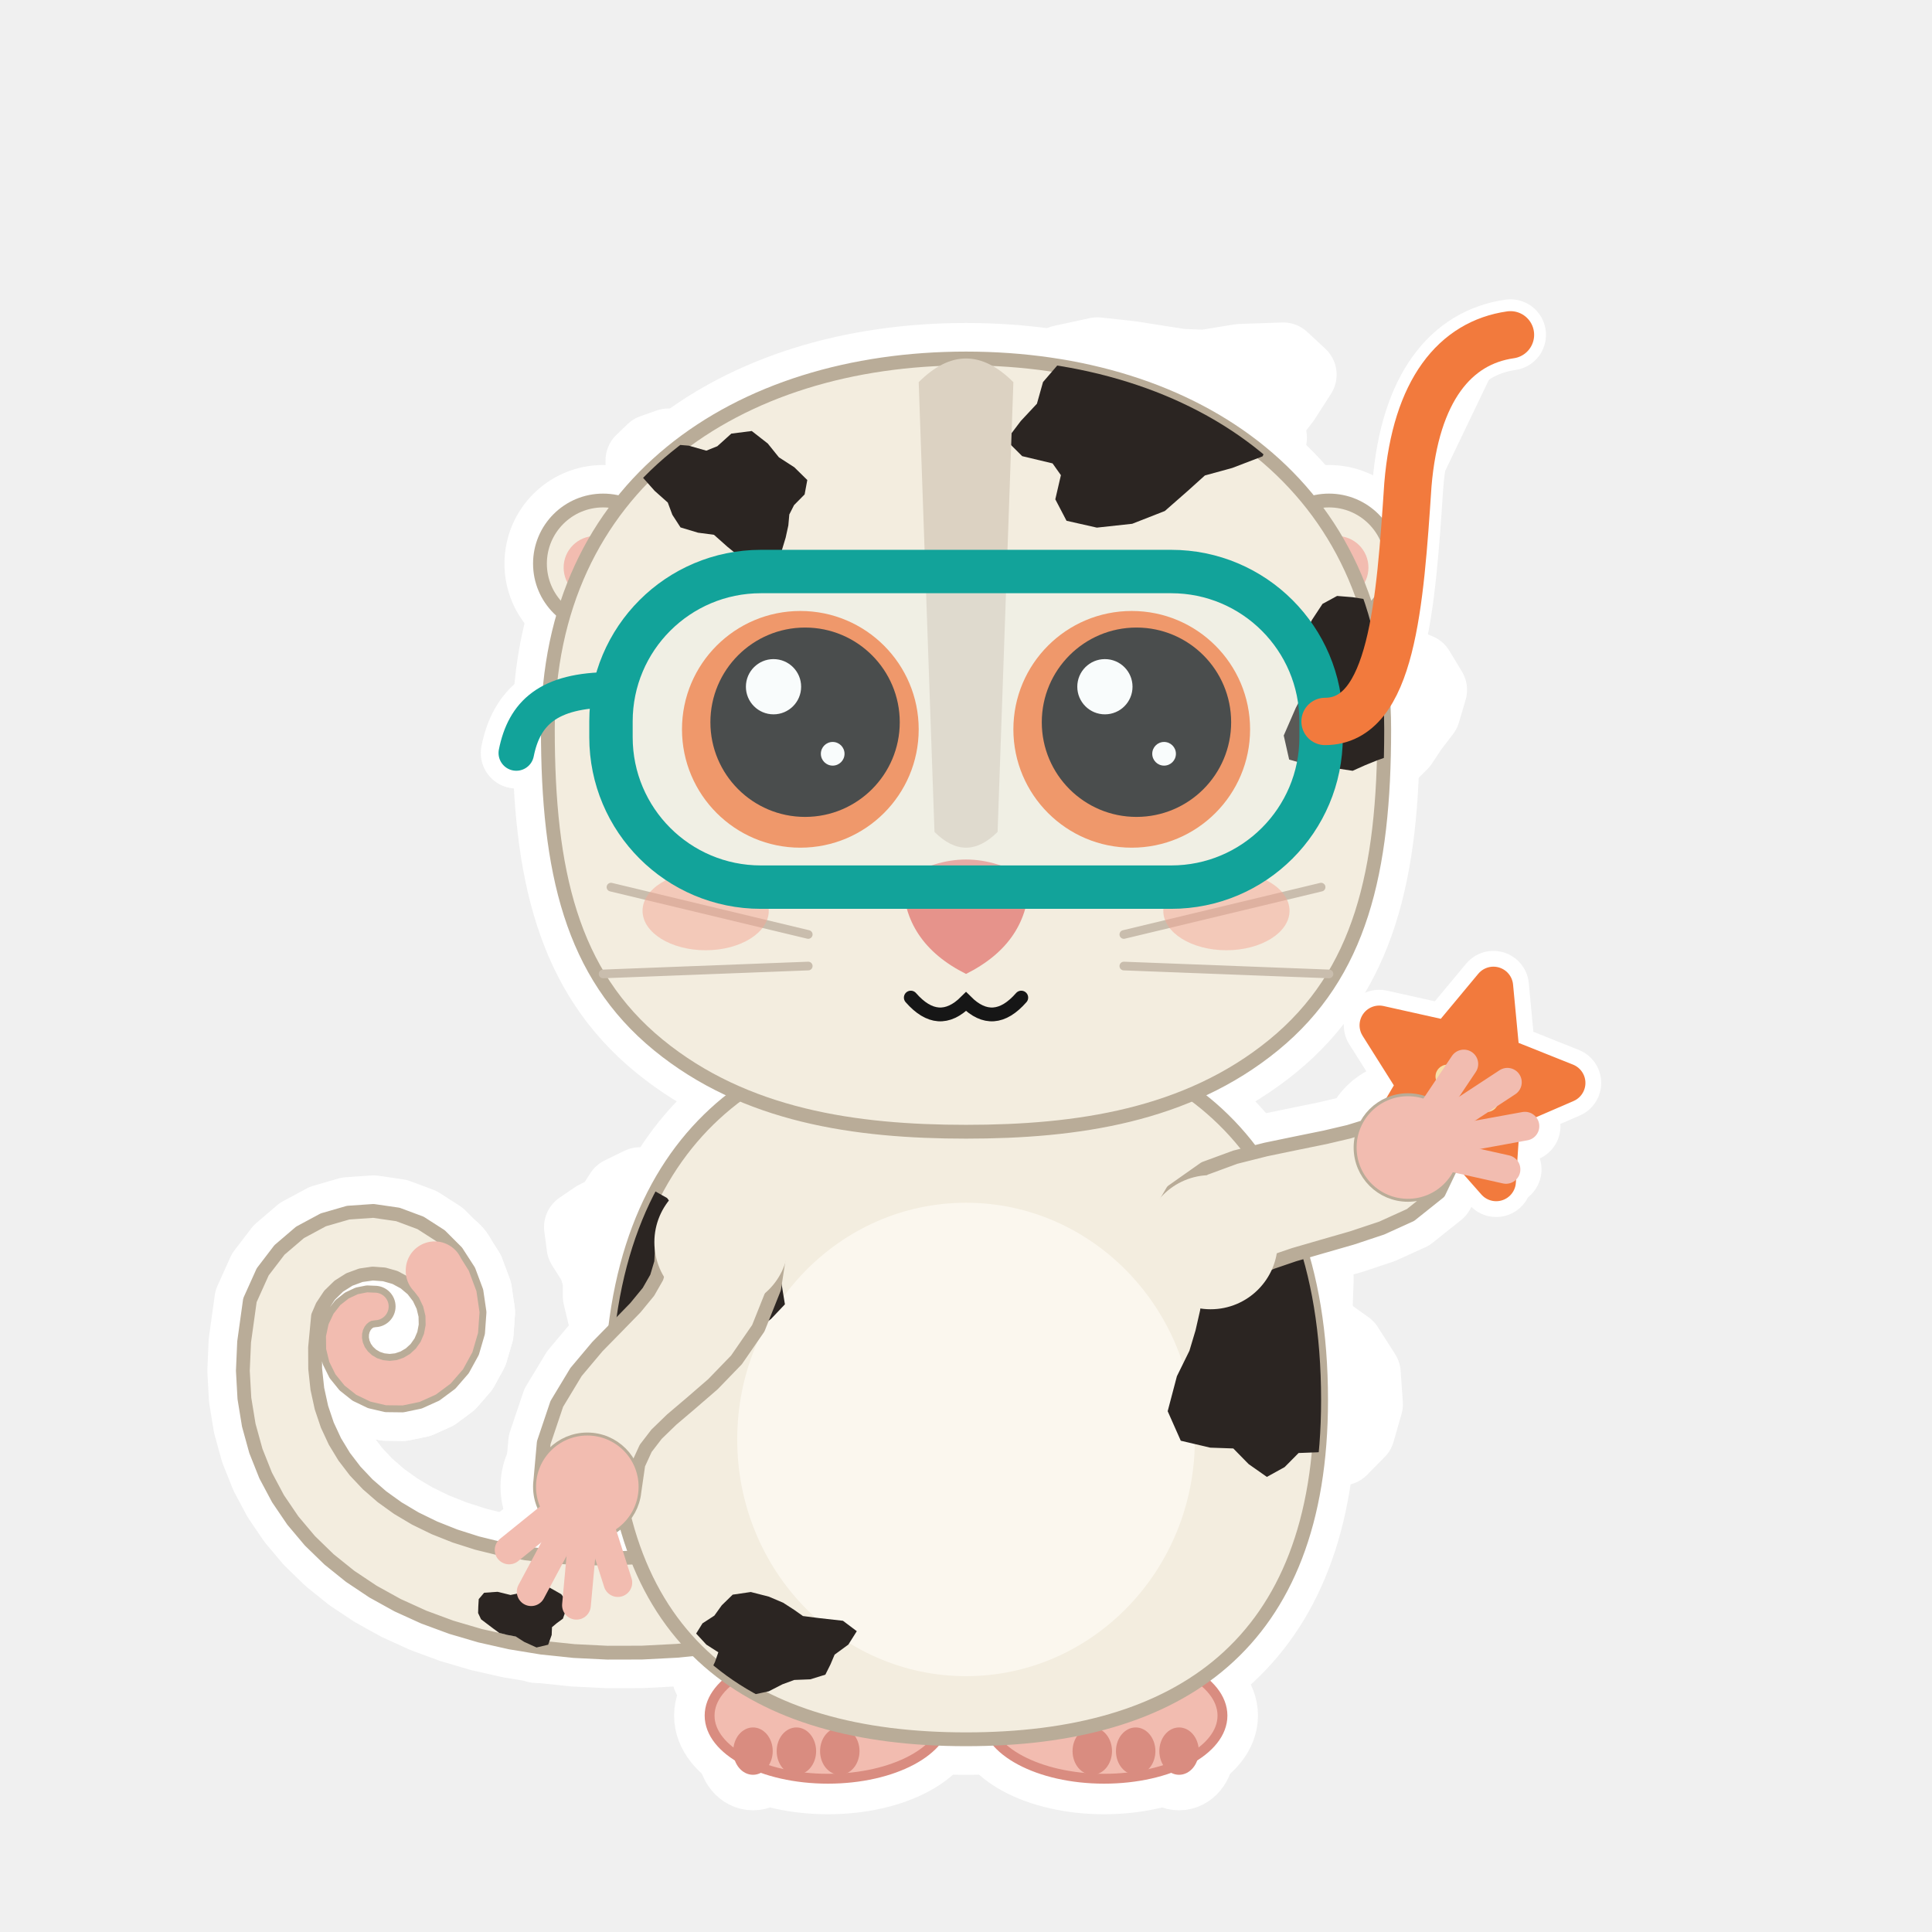
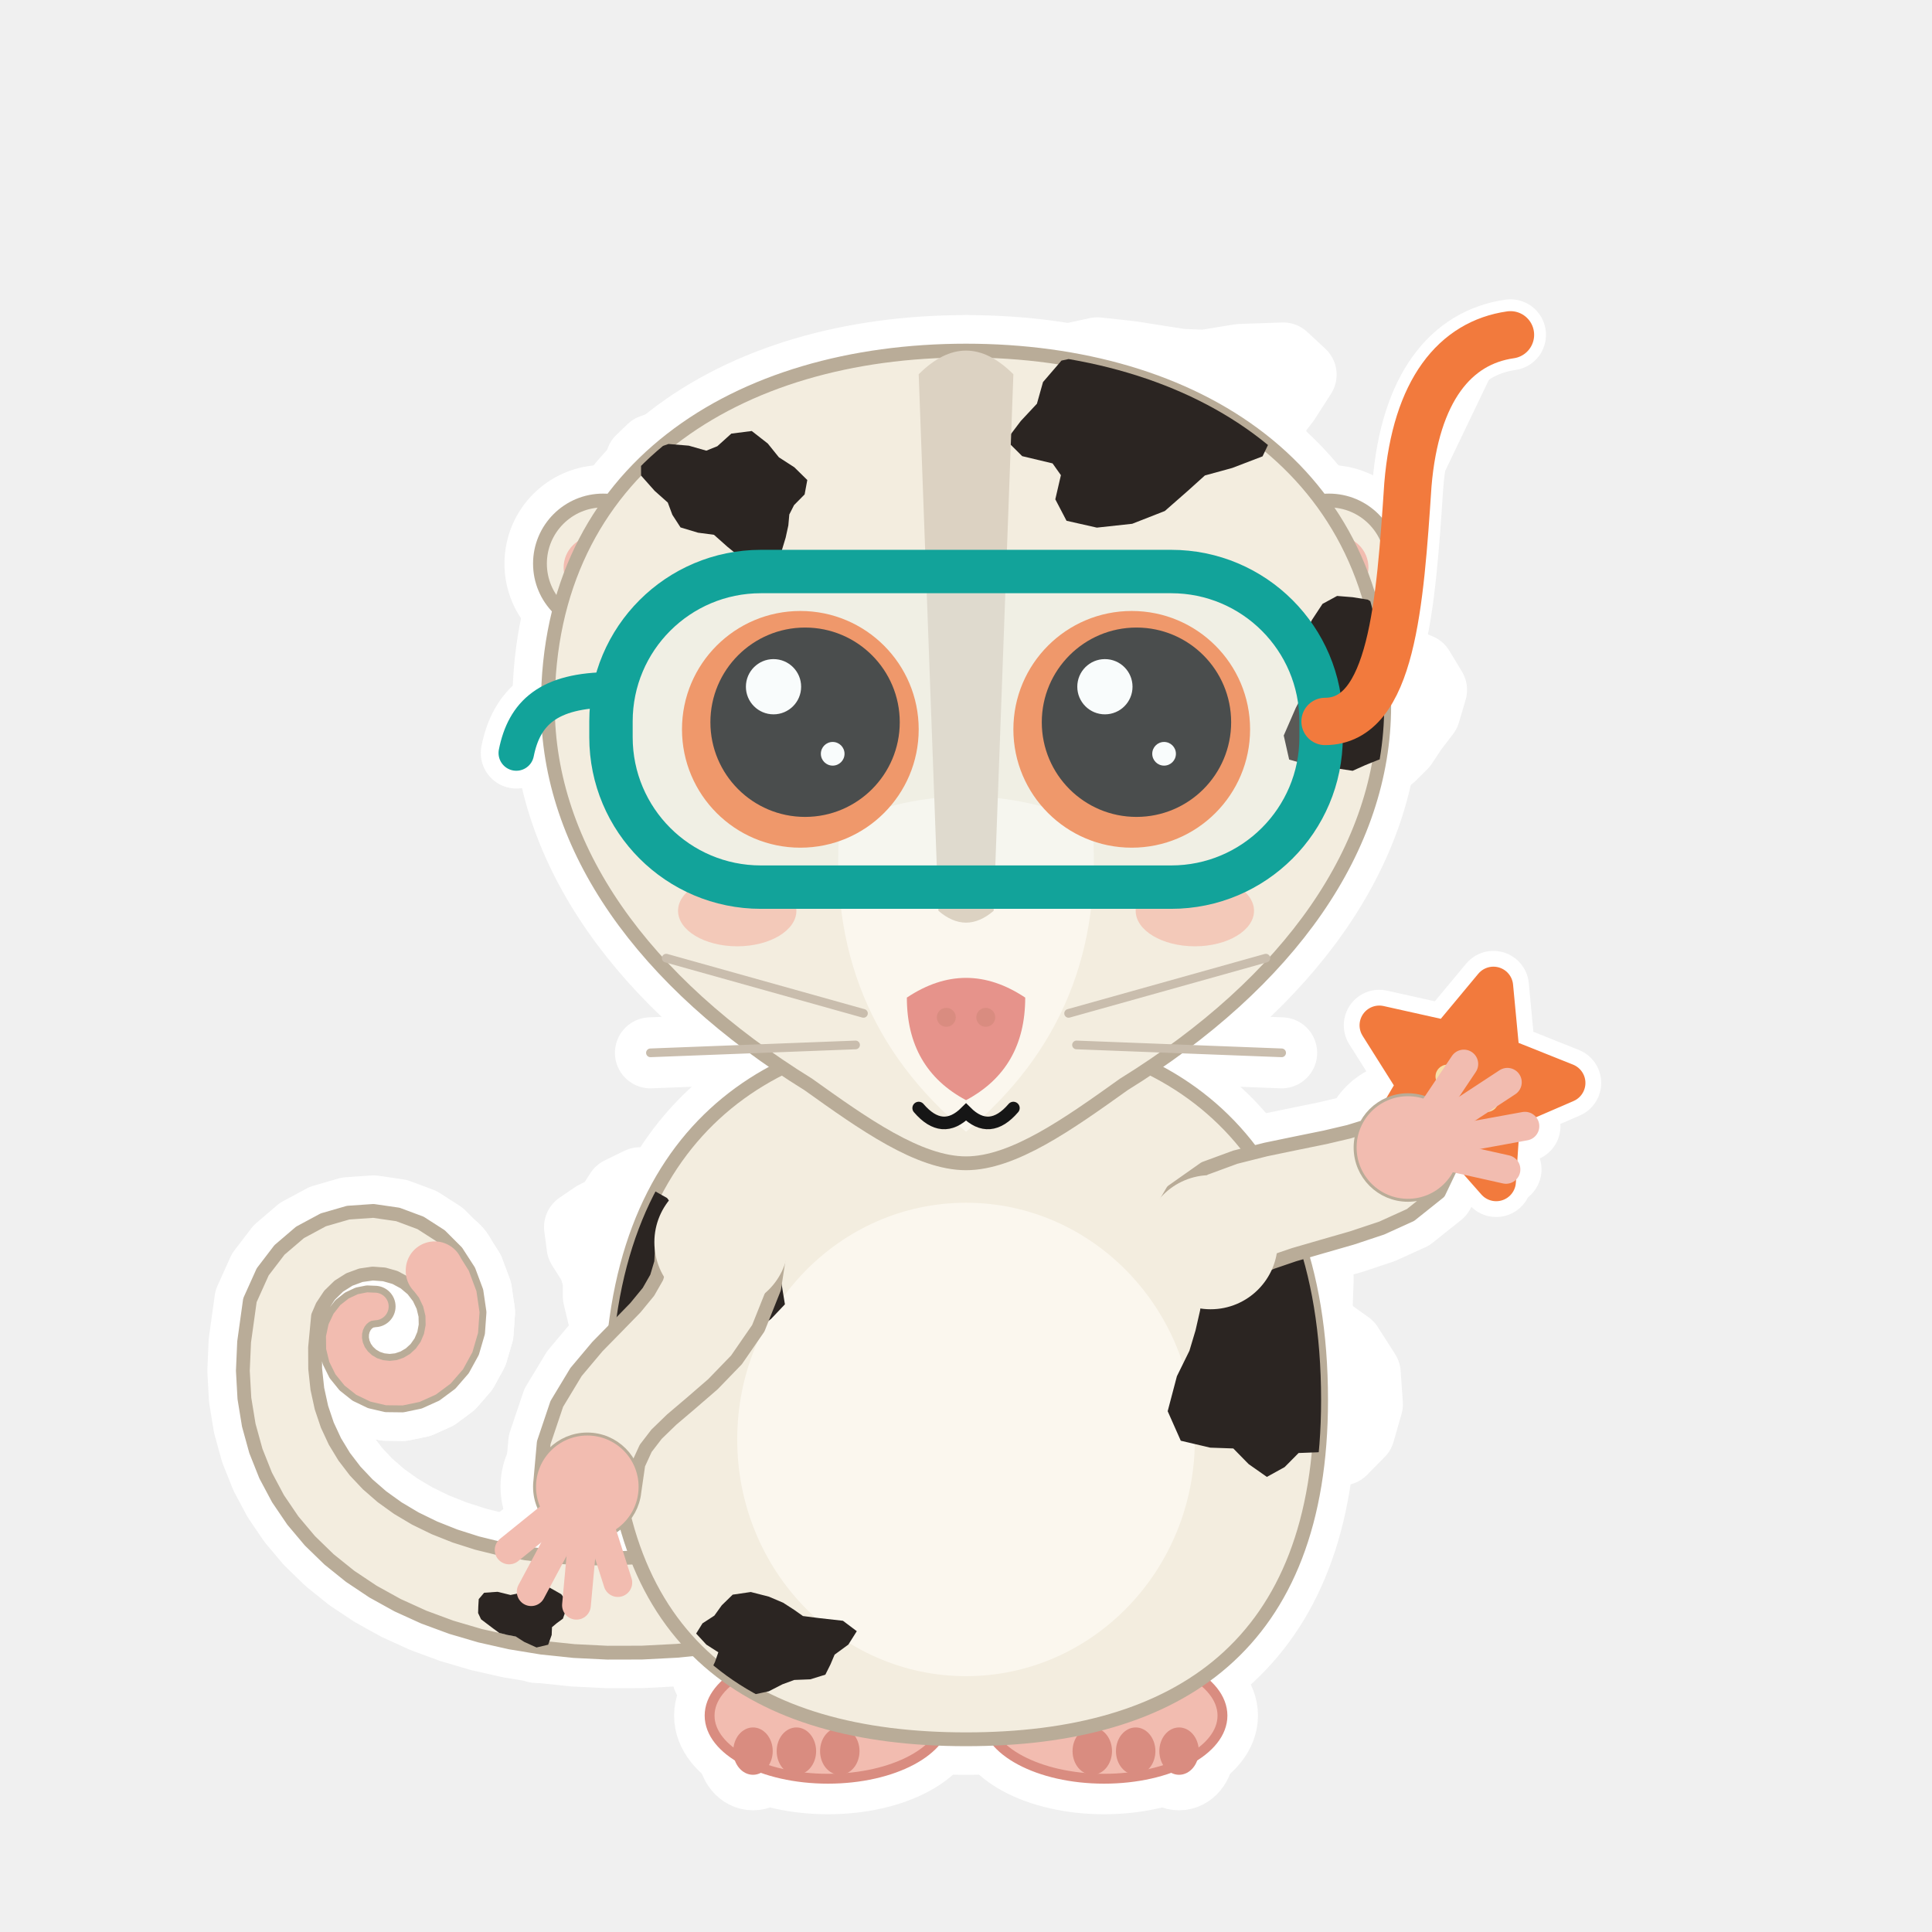
<svg xmlns="http://www.w3.org/2000/svg" viewBox="0 0 512 512" width="512" height="512">
  <g transform="translate(46.91 26.00) scale(1.0455)">
    <g stroke="#FFFFFF" stroke-width="18" stroke-linejoin="round" stroke-linecap="round" fill="#FFFFFF">
      <path d="M166.24 359.56L157.37 362.4L148.9 364.73L140.57 366.63L132.42 368.12L124.47 369.21L116.73 369.89L109.23 370.19L102 370.12L95.04 369.67L88.39 368.88L82.07 367.74L76.09 366.27L70.47 364.48L65.24 362.4L60.4 360.04L55.96 357.4L51.94 354.51L48.34 351.38L45.15 348L42.38 344.38L40.03 340.51L38.1 336.36L36.61 331.93L35.57 327.17L35.02 322.08L34.99 316.72L35.75 308.7L36.81 306.23L38.66 303.44L41 301.15L43.69 299.45L46.6 298.38L49.59 297.95L52.51 298.16L55.25 298.94L57.69 300.25L59.74 301.98L61.32 304.04L62.4 306.31L62.97 308.67L63.02 311.02L62.6 313.24L61.75 315.24L60.54 316.96L59.06 318.32L57.4 319.3L55.66 319.89L53.91 320.08L52.24 319.9L50.73 319.41L49.43 318.65L48.38 317.68L47.6 316.59L47.11 315.43L46.89 314.28L46.92 313.19L47.16 312.22L47.56 311.39L48.08 310.73L48.66 310.25L49.25 309.94L50.22 309.79L50.07 302.79L48.2 302.71L45.83 303.18L43.52 304.26L41.41 305.92L39.67 308.13L38.41 310.81L37.76 313.83L37.8 317.06L38.6 320.34L40.16 323.49L42.46 326.33L45.44 328.69L49 330.4L52.97 331.33L57.2 331.38L61.48 330.49L65.61 328.63L69.35 325.85L72.5 322.22L74.88 317.88L76.31 312.98L76.68 307.75L75.9 302.42L73.96 297.23L70.88 292.46L66.76 288.34L61.73 285.11L55.99 282.97L49.79 282.07L43.39 282.51L37.09 284.33L31.18 287.51L25.97 291.96L21.72 297.52L18.48 304.71L17.01 315.28L16.69 322.57L17.08 329.59L18.19 336.38L19.99 342.91L22.47 349.14L25.61 355.03L29.36 360.55L33.68 365.68L38.54 370.4L43.89 374.7L49.69 378.57L55.91 382.01L62.53 385.02L69.51 387.6L76.83 389.75L84.47 391.47L92.41 392.77L100.62 393.63L109.1 394.05L117.81 394.03L126.74 393.57L135.87 392.65L145.19 391.28L154.66 389.45L164.28 387.14L173.76 384.44ZM157 372a13 13 0 1 0 26 0a13 13 0 1 0 -26 0ZM46.65 306.29a3.5 3.5 0 1 0 7 0a3.5 3.5 0 1 0 -7 0Z" stroke-linejoin="round" />
      <path d="M59.25 301.35L61.32 304.04L62.4 306.31L62.97 308.67L63.02 311.02L62.6 313.24L61.75 315.24L60.54 316.96L59.06 318.32L57.4 319.3L55.66 319.89L53.91 320.08L52.24 319.9L50.73 319.41L49.43 318.65L48.38 317.68L47.6 316.59L47.11 315.43L46.89 314.28L46.92 313.19L47.16 312.22L47.56 311.39L48.08 310.73L48.66 310.25L49.25 309.94L50.22 309.79L50.07 302.79L48.2 302.71L45.83 303.18L43.52 304.26L41.41 305.92L39.67 308.13L38.41 310.81L37.76 313.83L37.8 317.06L38.6 320.34L40.16 323.49L42.46 326.33L45.44 328.69L49 330.4L52.97 331.33L57.2 331.38L61.48 330.49L65.61 328.63L69.35 325.85L72.5 322.22L74.88 317.88L76.31 312.98L76.68 307.75L75.9 302.42L73.96 297.23L71.36 293.09ZM57.98 297.22a7.331 7.331 0 1 0 14.661 0a7.331 7.331 0 1 0 -14.661 0ZM46.65 306.29a3.5 3.5 0 1 0 7 0a3.5 3.5 0 1 0 -7 0Z" />
      <path d="M98.32 384L97.82 385.43L96.3 386.54L95.05 387.58L94.97 389.56L94.08 392.03L91.13 392.73L88 391.31L85.87 389.95L83.79 389.56L81.68 389.04L80.2 387.96L78.72 386.84L77.07 385.59L76.32 384L76.37 382.31L76.48 380.47L77.85 378.85L81.26 378.62L84.53 379.42L86.24 379.08L88 377.31L90.76 376.3L93.33 376.95L95.4 378.09L97.4 379.23L98.54 380.77L98.52 382.47Z" transform="rotate(0 88 384)" />
      <ellipse cx="165" cy="410" rx="30" ry="16" />
      <ellipse cx="146" cy="419" rx="5" ry="6" />
      <ellipse cx="157" cy="419" rx="5" ry="6" />
      <ellipse cx="168" cy="419" rx="5" ry="6" />
      <ellipse cx="235" cy="410" rx="30" ry="16" />
      <ellipse cx="232" cy="419" rx="5" ry="6" />
      <ellipse cx="243" cy="419" rx="5" ry="6" />
      <ellipse cx="254" cy="419" rx="5" ry="6" />
      <path d="M110 330C110 262 150 236 200 236C250 236 290 262 290 330C290 392 254 416 200 416C146 416 110 392 110 330Z" stroke-linejoin="round" />
      <ellipse cx="200" cy="340" rx="58" ry="60" />
      <g>
        <path d="M150.32 300L150.96 303.94L149.48 307.83L143.52 309.67L138.39 310.75L136.41 314.97L132.86 320.81L126 322.73L119.37 320.1L114.6 316.39L111.23 312.82L109.19 309.28L106.35 306.55L101.32 303.9L98.32 300L100.27 295.93L102.63 292.21L102.86 287.23L105.97 282.61L113.85 282.53L121.29 285.71L126 286.73L130.94 285L137.16 283.96L143.65 284.68L149.85 286.84L153.2 290.93L152.01 295.89Z" transform="rotate(30 126 300)" />
        <path d="M297.1 320L300.24 327.55L299.42 335.38L296.2 341.97L291.01 345.66L284.89 345.18L280.1 344.52L276 347.42L271.13 349.09L267.14 345.09L264 340.51L258.26 339.29L251.23 336.27L249.26 328.32L253.1 320L257.35 314.19L259.78 309.35L261.8 304.56L263.58 298.75L265.8 291.12L270.31 286.03L276 287.42L280.92 290.59L286.23 291.03L291.44 293.6L292.66 301.88L290.87 310.24L292.15 314.97Z" transform="rotate(-10 276 320)" />
        <path d="M170.17 392L166.69 394.54L165.64 397.02L164.34 399.62L160.53 400.8L156.47 400.96L153.45 402.07L150 403.84L145.62 404.78L140.77 404.78L136.22 403.52L134.52 400.23L136.37 396.38L137.21 393.95L134.17 392L131.59 389.2L133.2 386.61L136.2 384.66L138.08 382.04L140.85 379.34L145.44 378.67L150 379.84L153.63 381.38L156.39 383.16L158.66 384.76L162.66 385.27L168.8 385.96L172.31 388.6Z" transform="rotate(0 150 392)" />
      </g>
      <path d="M123.09 288.32L122.72 295.14L121.59 298.93L119.5 302.58L116.2 306.6L111.77 311.15L106.57 316.45L101.14 322.91L96.27 330.98L92.96 340.81L92.08 350.65L115.92 353.35L116.94 346.32L118.8 342.26L121.55 338.68L125.37 334.98L130.23 330.85L135.86 325.98L141.81 319.83L147.34 311.82L151.37 301.73L152.91 291.68ZM123 290a15 15 0 1 0 30 0a15 15 0 1 0 -30 0ZM92 352a12 12 0 1 0 24 0a12 12 0 1 0 -24 0Z" stroke-linejoin="round" />
      <circle cx="138" cy="290" r="17" />
      <circle cx="104" cy="352" r="13" />
      <path d="M105.58 356.95L111.74 376.28" stroke-linecap="round" />
      <path d="M103.53 357.18L101.25 382.03" stroke-linecap="round" />
      <path d="M101.55 356.58L89.77 378.59" stroke-linecap="round" />
      <path d="M99.95 355.27L84.18 368.01" stroke-linecap="round" />
      <g transform="rotate(0 200 165)">
        <circle cx="108" cy="118" r="16" stroke-linejoin="round" />
        <circle cx="106" cy="119" r="8" />
        <circle cx="292" cy="118" r="16" stroke-linejoin="round" />
        <circle cx="294" cy="119" r="8" />
-         <path d="M94 160C94 98 142 66 200 66C258 66 306 98 306 160C306 196 300 222 278 240C256 258 228 262 200 262C172 262 144 258 122 240C100 222 94 196 94 160Z" stroke-linejoin="round" />
+         <path d="M94 154C94 94 142 64 200 64C258 64 306 94 306 154C306 190 282 224 240 250C226 260 212 270 200 270C188 270 174 260 160 250C118 224 94 190 94 154Z" stroke-linejoin="round" />
        <g>
          <path d="M281.52 84L276.69 88.12L276.28 92.58L273.11 96.72L264.99 98L257.8 98.42L252.73 101.35L246 105.12L237.24 106.57L228.27 105.66L221.11 102.36L219.46 96.45L222.12 90.76L220.67 87.4L213.52 84L210.4 79.22L215.02 75.22L219.94 71.78L222.59 66.73L228.3 62.38L237.6 62.35L246 65.12L252.37 67.57L257.77 69.62L263.51 71.08L272.62 71.51L283.39 73.41L286.97 78.5Z" transform="rotate(-12 246 84)" />
          <path d="M156.18 100L156.9 102.7L157.32 105.84L157.54 109.79L155.82 113.89L150.47 115.22L144.26 113.07L140 111.38L136 112.26L131.39 112.52L128.35 110.22L126.2 107.7L122.05 106.05L117.5 103.59L116.18 100L117.9 96.47L121.29 93.69L126.27 92.33L130.88 92L133.12 89.99L135.36 85.77L140 83.38L144.9 84.97L148.74 87.29L153.29 88.33L157.48 90.24L158.09 93.9L156.5 97.36Z" transform="rotate(20 140 100)" />
          <path d="M317.99 150L316.3 155.74L313.06 159.97L310.55 163.76L307.65 166.64L304.25 167.84L301.17 169.09L298 170.51L294.68 170.01L291.4 168.84L286.92 169.1L281.9 167.66L280.53 161.57L283.6 154.52L285.99 150L285.1 145.95L284.23 140.88L285.53 136.32L287.7 132.24L290.36 128.2L294.05 126.19L298 126.51L301.8 127.12L305.29 129.19L306.87 134.7L306.92 140.22L309.36 142.48L314.8 144.73Z" transform="rotate(0 298 150)" />
        </g>
-         <path d="M188 72Q200 60 212 72L208 186Q200 194 192 186Z" />
-         <path d="M184 198Q200 188 216 198Q216 214 200 222Q184 214 184 198Z" />
-         <circle cx="194" cy="203" r="2.4" />
-         <circle cx="206" cy="203" r="2.4" />
-         <path d="M186 228Q193 236 200 229Q207 236 214 228" stroke-linecap="round" />
-         <path d="M160 212L110 200M160 220L108 222" stroke-linecap="round" />
-         <path d="M240 212L290 200M240 220L292 222" stroke-linecap="round" />
-         <ellipse cx="134" cy="206" rx="16" ry="10" />
-         <ellipse cx="266" cy="206" rx="16" ry="10" />
+         <path d="M168 184Q200 170 232 184Q236 232 200 262Q164 232 168 184Z" />
+         <path d="M188 70Q200 58 212 70L207 206Q200 212 193 206Z" />
+         <path d="M185 228Q200 218 215 228Q215 246 200 254Q185 246 185 228Z" />
+         <circle cx="195" cy="233" r="2.4" />
+         <circle cx="205" cy="233" r="2.4" />
+         <path d="M188 256Q194 263 200 257Q206 263 212 256" stroke-linecap="round" />
+         <path d="M174 232L124 218M172 240L120 242" stroke-linecap="round" />
+         <path d="M226 232L276 218M228 240L280 242" stroke-linecap="round" />
+         <ellipse cx="142" cy="206" rx="15" ry="9" />
+         <ellipse cx="258" cy="206" rx="15" ry="9" />
        <circle cx="158" cy="160" r="30" />
        <circle cx="159.2" cy="158.2" r="24" />
        <circle cx="151.2" cy="149.2" r="7" />
        <circle cx="166.2" cy="166.2" r="3" />
        <circle cx="242" cy="160" r="30" />
        <circle cx="243.2" cy="158.2" r="24" />
        <circle cx="235.2" cy="149.2" r="7" />
        <circle cx="250.2" cy="166.2" r="3" />
      </g>
      <rect x="110" y="120" width="180" height="80" rx="38" />
      <rect x="110" y="120" width="180" height="80" rx="38" />
      <path d="M291 158C308 158 310 128 312 98C314 74 324 62 338 60" stroke-linecap="round" />
      <path d="M110 150C94 150 88 156 86 166" stroke-linecap="round" />
      <path d="M333.68 225.16L335.37 242.99L352 249.63L335.56 256.74L334.38 274.61L322.54 261.18L305.18 265.58L314.3 250.17L304.75 235.02L322.23 238.92Z" stroke-linejoin="round" />
      <circle cx="322" cy="248" r="3" />
      <circle cx="332" cy="254" r="3" />
      <circle cx="326" cy="259" r="2.5" />
      <path d="M275.79 295.91L274.47 296.41L273.9 296.79L277.35 295.14L283.16 293.16L290.23 291.11L297.81 288.93L305.36 286.42L312.67 283.1L319.86 277.36L323.03 270.73L300.97 261.27L301.34 261.17L300.93 260.8L297.04 262L290.99 263.42L283.77 264.89L276.04 266.49L268.25 268.45L260.5 271.3L252.33 277.06L248.21 284.09ZM247 290a15 15 0 1 0 30 0a15 15 0 1 0 -30 0ZM300 266a12 12 0 1 0 24 0a12 12 0 1 0 -24 0Z" stroke-linejoin="round" />
      <circle cx="262" cy="290" r="17" />
      <circle cx="312" cy="266" r="13" />
      <path d="M314.89 261.68L326.18 244.83" stroke-linecap="round" />
      <path d="M316.35 263.15L337.22 249.46" stroke-linecap="round" />
      <path d="M317.12 265.07L341.67 260.59" stroke-linecap="round" />
      <path d="M317.08 267.13L336.87 271.55" stroke-linecap="round" />
    </g>
    <path d="M166.24 359.56L157.37 362.4L148.9 364.73L140.57 366.63L132.42 368.12L124.47 369.21L116.73 369.89L109.23 370.19L102 370.12L95.04 369.67L88.39 368.88L82.07 367.74L76.09 366.27L70.47 364.48L65.24 362.4L60.4 360.04L55.96 357.4L51.94 354.51L48.34 351.38L45.15 348L42.38 344.38L40.03 340.51L38.1 336.36L36.61 331.93L35.57 327.17L35.02 322.08L34.99 316.72L35.75 308.7L36.81 306.23L38.66 303.44L41 301.15L43.69 299.45L46.6 298.38L49.59 297.95L52.51 298.16L55.25 298.94L57.69 300.25L59.74 301.98L61.32 304.04L62.4 306.31L62.97 308.67L63.02 311.02L62.6 313.24L61.75 315.24L60.54 316.96L59.06 318.32L57.4 319.3L55.66 319.89L53.91 320.08L52.24 319.9L50.73 319.41L49.43 318.65L48.38 317.68L47.6 316.59L47.11 315.43L46.89 314.28L46.92 313.19L47.16 312.22L47.56 311.39L48.08 310.73L48.66 310.25L49.25 309.94L50.22 309.79L50.07 302.79L48.2 302.71L45.83 303.18L43.52 304.26L41.41 305.92L39.67 308.13L38.41 310.81L37.76 313.83L37.8 317.06L38.6 320.34L40.16 323.49L42.46 326.33L45.44 328.69L49 330.4L52.97 331.33L57.2 331.38L61.48 330.49L65.61 328.63L69.35 325.85L72.5 322.22L74.88 317.88L76.31 312.98L76.68 307.75L75.9 302.42L73.96 297.23L70.88 292.46L66.76 288.34L61.73 285.11L55.99 282.97L49.79 282.07L43.39 282.51L37.09 284.33L31.18 287.51L25.97 291.96L21.72 297.52L18.48 304.71L17.01 315.28L16.69 322.57L17.08 329.59L18.19 336.38L19.99 342.91L22.47 349.14L25.61 355.03L29.36 360.55L33.68 365.68L38.54 370.4L43.89 374.7L49.69 378.57L55.91 382.01L62.53 385.02L69.51 387.6L76.83 389.75L84.47 391.47L92.41 392.77L100.62 393.63L109.1 394.05L117.81 394.03L126.74 393.57L135.87 392.65L145.19 391.28L154.66 389.45L164.28 387.14L173.76 384.44ZM157 372a13 13 0 1 0 26 0a13 13 0 1 0 -26 0ZM46.65 306.29a3.5 3.5 0 1 0 7 0a3.5 3.5 0 1 0 -7 0Z" fill="#F3EDDF" stroke="#B9AC98" stroke-width="3.5" stroke-linejoin="round" />
    <path d="M59.25 301.35L61.32 304.04L62.4 306.31L62.97 308.67L63.02 311.02L62.6 313.24L61.75 315.24L60.54 316.96L59.06 318.32L57.4 319.3L55.66 319.89L53.91 320.08L52.24 319.9L50.73 319.41L49.43 318.65L48.38 317.68L47.6 316.59L47.11 315.43L46.89 314.28L46.92 313.19L47.16 312.22L47.56 311.39L48.08 310.73L48.66 310.25L49.25 309.94L50.22 309.79L50.07 302.79L48.2 302.71L45.83 303.18L43.52 304.26L41.41 305.92L39.67 308.13L38.41 310.81L37.76 313.83L37.8 317.06L38.6 320.34L40.16 323.49L42.46 326.33L45.44 328.69L49 330.4L52.97 331.33L57.2 331.38L61.48 330.49L65.61 328.63L69.35 325.85L72.5 322.22L74.88 317.88L76.31 312.98L76.68 307.75L75.9 302.42L73.96 297.23L71.36 293.09ZM57.98 297.22a7.331 7.331 0 1 0 14.661 0a7.331 7.331 0 1 0 -14.661 0ZM46.65 306.29a3.5 3.5 0 1 0 7 0a3.5 3.5 0 1 0 -7 0Z" fill="#F2BCB0" />
    <path d="M98.32 384L97.82 385.43L96.3 386.54L95.05 387.58L94.97 389.56L94.08 392.03L91.13 392.73L88 391.31L85.87 389.95L83.79 389.56L81.68 389.04L80.2 387.96L78.72 386.84L77.07 385.59L76.32 384L76.37 382.31L76.48 380.47L77.85 378.85L81.26 378.62L84.53 379.42L86.24 379.08L88 377.31L90.76 376.3L93.33 376.95L95.4 378.09L97.4 379.23L98.54 380.77L98.52 382.47Z" fill="#2B2522" transform="rotate(0 88 384)" />
    <ellipse cx="165" cy="410" rx="30" ry="16" fill="#F2BCB0" stroke="#D98C80" stroke-width="2.5" />
    <ellipse cx="146" cy="419" rx="5" ry="6" fill="#D98C80" />
    <ellipse cx="157" cy="419" rx="5" ry="6" fill="#D98C80" />
    <ellipse cx="168" cy="419" rx="5" ry="6" fill="#D98C80" />
    <ellipse cx="235" cy="410" rx="30" ry="16" fill="#F2BCB0" stroke="#D98C80" stroke-width="2.5" />
    <ellipse cx="232" cy="419" rx="5" ry="6" fill="#D98C80" />
    <ellipse cx="243" cy="419" rx="5" ry="6" fill="#D98C80" />
    <ellipse cx="254" cy="419" rx="5" ry="6" fill="#D98C80" />
    <defs>
      <clipPath id="b7">
        <path d="M110 330C110 262 150 236 200 236C250 236 290 262 290 330C290 392 254 416 200 416C146 416 110 392 110 330Z" />
      </clipPath>
    </defs>
    <path d="M110 330C110 262 150 236 200 236C250 236 290 262 290 330C290 392 254 416 200 416C146 416 110 392 110 330Z" fill="#F3EDDF" stroke="#B9AC98" stroke-width="3.5" stroke-linejoin="round" />
    <ellipse cx="200" cy="340" rx="58" ry="60" fill="#FBF7EE" />
    <g clip-path="url(#b7)">
      <path d="M150.32 300L150.96 303.94L149.48 307.83L143.52 309.67L138.39 310.75L136.41 314.97L132.86 320.81L126 322.73L119.37 320.1L114.6 316.39L111.23 312.82L109.19 309.28L106.35 306.55L101.32 303.9L98.32 300L100.27 295.93L102.63 292.21L102.86 287.23L105.97 282.61L113.85 282.53L121.29 285.71L126 286.73L130.94 285L137.16 283.96L143.65 284.68L149.85 286.84L153.2 290.93L152.01 295.89Z" fill="#2B2522" transform="rotate(30 126 300)" />
      <path d="M297.1 320L300.24 327.55L299.42 335.38L296.2 341.97L291.01 345.66L284.89 345.18L280.1 344.52L276 347.42L271.13 349.09L267.14 345.09L264 340.51L258.26 339.29L251.23 336.27L249.26 328.32L253.1 320L257.35 314.19L259.78 309.35L261.8 304.56L263.58 298.75L265.8 291.12L270.31 286.03L276 287.42L280.92 290.59L286.23 291.03L291.44 293.6L292.66 301.88L290.87 310.24L292.15 314.97Z" fill="#2B2522" transform="rotate(-10 276 320)" />
      <path d="M170.17 392L166.69 394.54L165.64 397.02L164.34 399.62L160.53 400.8L156.47 400.96L153.45 402.07L150 403.84L145.62 404.78L140.77 404.78L136.22 403.52L134.52 400.23L136.37 396.38L137.21 393.95L134.17 392L131.59 389.2L133.2 386.61L136.2 384.66L138.08 382.04L140.85 379.34L145.44 378.67L150 379.84L153.63 381.38L156.39 383.16L158.66 384.76L162.66 385.27L168.8 385.96L172.31 388.6Z" fill="#2B2522" transform="rotate(0 150 392)" />
    </g>
    <path d="M123.09 288.32L122.72 295.14L121.59 298.93L119.5 302.58L116.2 306.6L111.77 311.15L106.57 316.45L101.14 322.91L96.27 330.98L92.96 340.81L92.08 350.65L115.92 353.35L116.94 346.32L118.8 342.26L121.55 338.68L125.37 334.98L130.23 330.85L135.86 325.98L141.81 319.83L147.34 311.82L151.37 301.73L152.91 291.68ZM123 290a15 15 0 1 0 30 0a15 15 0 1 0 -30 0ZM92 352a12 12 0 1 0 24 0a12 12 0 1 0 -24 0Z" fill="#F3EDDF" stroke="#B9AC98" stroke-width="3.5" stroke-linejoin="round" />
    <circle cx="138" cy="290" r="17" fill="#F3EDDF" />
    <circle cx="104" cy="352" r="13" fill="#F2BCB0" />
    <path d="M105.58 356.95L111.74 376.28" stroke="#F2BCB0" stroke-width="7.28" stroke-linecap="round" />
    <path d="M103.53 357.18L101.25 382.03" stroke="#F2BCB0" stroke-width="7.28" stroke-linecap="round" />
    <path d="M101.55 356.58L89.77 378.59" stroke="#F2BCB0" stroke-width="7.28" stroke-linecap="round" />
    <path d="M99.95 355.27L84.18 368.01" stroke="#F2BCB0" stroke-width="7.28" stroke-linecap="round" />
    <g transform="rotate(0 200 165)">
      <defs>
        <clipPath id="h8">
-           <path d="M94 160C94 98 142 66 200 66C258 66 306 98 306 160C306 196 300 222 278 240C256 258 228 262 200 262C172 262 144 258 122 240C100 222 94 196 94 160Z" />
+           <path d="M94 154C94 94 142 64 200 64C258 64 306 94 306 154C306 190 282 224 240 250C226 260 212 270 200 270C188 270 174 260 160 250C118 224 94 190 94 154Z" />
        </clipPath>
      </defs>
      <circle cx="108" cy="118" r="16" fill="#F3EDDF" stroke="#B9AC98" stroke-width="3.5" stroke-linejoin="round" />
      <circle cx="106" cy="119" r="8" fill="#F2BCB0" />
      <circle cx="292" cy="118" r="16" fill="#F3EDDF" stroke="#B9AC98" stroke-width="3.5" stroke-linejoin="round" />
      <circle cx="294" cy="119" r="8" fill="#F2BCB0" />
-       <path d="M94 160C94 98 142 66 200 66C258 66 306 98 306 160C306 196 300 222 278 240C256 258 228 262 200 262C172 262 144 258 122 240C100 222 94 196 94 160Z" fill="#F3EDDF" stroke="#B9AC98" stroke-width="3.5" stroke-linejoin="round" />
+       <path d="M94 154C94 94 142 64 200 64C258 64 306 94 306 154C306 190 282 224 240 250C226 260 212 270 200 270C188 270 174 260 160 250C118 224 94 190 94 154Z" fill="#F3EDDF" stroke="#B9AC98" stroke-width="3.5" stroke-linejoin="round" />
      <g clip-path="url(#h8)">
        <path d="M281.52 84L276.69 88.12L276.28 92.58L273.11 96.72L264.99 98L257.8 98.42L252.73 101.35L246 105.12L237.24 106.57L228.27 105.66L221.11 102.36L219.46 96.45L222.12 90.76L220.67 87.4L213.52 84L210.4 79.22L215.02 75.22L219.94 71.78L222.59 66.73L228.3 62.38L237.6 62.35L246 65.12L252.37 67.57L257.77 69.62L263.51 71.08L272.62 71.51L283.39 73.41L286.97 78.5Z" fill="#2B2522" transform="rotate(-12 246 84)" />
        <path d="M156.18 100L156.9 102.7L157.32 105.84L157.54 109.79L155.82 113.89L150.47 115.22L144.26 113.07L140 111.38L136 112.26L131.39 112.52L128.35 110.22L126.2 107.7L122.05 106.05L117.5 103.59L116.18 100L117.9 96.47L121.29 93.69L126.27 92.33L130.88 92L133.12 89.99L135.36 85.77L140 83.38L144.9 84.97L148.74 87.29L153.29 88.33L157.48 90.24L158.09 93.9L156.5 97.36Z" fill="#2B2522" transform="rotate(20 140 100)" />
        <path d="M317.99 150L316.3 155.74L313.06 159.97L310.55 163.76L307.65 166.64L304.25 167.84L301.17 169.09L298 170.51L294.68 170.01L291.4 168.84L286.92 169.1L281.9 167.66L280.53 161.57L283.6 154.52L285.99 150L285.1 145.95L284.23 140.88L285.53 136.32L287.7 132.24L290.36 128.2L294.05 126.19L298 126.51L301.8 127.12L305.29 129.19L306.87 134.7L306.92 140.22L309.36 142.48L314.8 144.73Z" fill="#2B2522" transform="rotate(0 298 150)" />
      </g>
-       <path d="M188 72Q200 60 212 72L208 186Q200 194 192 186Z" fill="#DCD2C2" />
-       <path d="M184 198Q200 188 216 198Q216 214 200 222Q184 214 184 198Z" fill="#E6938B" />
-       <circle cx="194" cy="203" r="2.4" fill="#D98C80" />
-       <circle cx="206" cy="203" r="2.4" fill="#D98C80" />
-       <path d="M186 228Q193 236 200 229Q207 236 214 228" fill="none" stroke="#161616" stroke-width="3.5" stroke-linecap="round" />
-       <path d="M160 212L110 200M160 220L108 222" fill="none" stroke="#C9BDAD" stroke-width="2.2" stroke-linecap="round" />
-       <path d="M240 212L290 200M240 220L292 222" fill="none" stroke="#C9BDAD" stroke-width="2.2" stroke-linecap="round" />
-       <ellipse cx="134" cy="206" rx="16" ry="10" fill="#F3A694" opacity="0.5" />
-       <ellipse cx="266" cy="206" rx="16" ry="10" fill="#F3A694" opacity="0.5" />
+       <path d="M168 184Q200 170 232 184Q236 232 200 262Q164 232 168 184Z" fill="#FBF7EE" />
+       <path d="M188 70Q200 58 212 70L207 206Q200 212 193 206Z" fill="#DCD2C2" />
+       <path d="M185 228Q200 218 215 228Q215 246 200 254Q185 246 185 228Z" fill="#E6938B" />
+       <circle cx="195" cy="233" r="2.4" fill="#D98C80" />
+       <circle cx="205" cy="233" r="2.4" fill="#D98C80" />
+       <path d="M188 256Q194 263 200 257Q206 263 212 256" fill="none" stroke="#161616" stroke-width="3.2" stroke-linecap="round" />
+       <path d="M174 232L124 218M172 240L120 242" fill="none" stroke="#C9BDAD" stroke-width="2.2" stroke-linecap="round" />
+       <path d="M226 232L276 218M228 240L280 242" fill="none" stroke="#C9BDAD" stroke-width="2.2" stroke-linecap="round" />
+       <ellipse cx="142" cy="206" rx="15" ry="9" fill="#F3A694" opacity="0.5" />
+       <ellipse cx="258" cy="206" rx="15" ry="9" fill="#F3A694" opacity="0.5" />
      <circle cx="158" cy="160" r="30" fill="#F27A3D" />
      <circle cx="159.2" cy="158.2" r="24" fill="#161616" />
      <circle cx="151.2" cy="149.2" r="7" fill="#FFFFFF" />
      <circle cx="166.2" cy="166.2" r="3" fill="#FFFFFF" />
      <circle cx="242" cy="160" r="30" fill="#F27A3D" />
      <circle cx="243.2" cy="158.2" r="24" fill="#161616" />
      <circle cx="235.2" cy="149.2" r="7" fill="#FFFFFF" />
      <circle cx="250.2" cy="166.2" r="3" fill="#FFFFFF" />
    </g>
    <rect x="110" y="120" width="180" height="80" rx="38" fill="#E6F5F3" opacity="0.25" />
    <rect x="110" y="120" width="180" height="80" rx="38" fill="none" stroke="#12A39A" stroke-width="11" />
    <path d="M291 158C308 158 310 128 312 98C314 74 324 62 338 60" fill="none" stroke="#F27A3D" stroke-width="12" stroke-linecap="round" />
    <path d="M110 150C94 150 88 156 86 166" fill="none" stroke="#12A39A" stroke-width="9" stroke-linecap="round" />
    <path d="M333.68 225.16L335.37 242.99L352 249.63L335.56 256.74L334.38 274.61L322.54 261.18L305.18 265.58L314.3 250.17L304.75 235.02L322.23 238.92Z" fill="#F27A3D" stroke="#F27A3D" stroke-width="10" stroke-linejoin="round" />
    <circle cx="322" cy="248" r="3" fill="#F7DFA8" />
    <circle cx="332" cy="254" r="3" fill="#F7DFA8" />
    <circle cx="326" cy="259" r="2.5" fill="#F7DFA8" />
    <path d="M275.79 295.91L274.47 296.41L273.9 296.79L277.35 295.14L283.16 293.16L290.23 291.11L297.81 288.93L305.36 286.42L312.67 283.1L319.86 277.36L323.03 270.73L300.97 261.27L301.34 261.17L300.93 260.8L297.04 262L290.99 263.42L283.77 264.89L276.04 266.49L268.25 268.45L260.5 271.3L252.33 277.06L248.21 284.09ZM247 290a15 15 0 1 0 30 0a15 15 0 1 0 -30 0ZM300 266a12 12 0 1 0 24 0a12 12 0 1 0 -24 0Z" fill="#F3EDDF" stroke="#B9AC98" stroke-width="3.5" stroke-linejoin="round" />
    <circle cx="262" cy="290" r="17" fill="#F3EDDF" />
    <circle cx="312" cy="266" r="13" fill="#F2BCB0" />
    <path d="M314.89 261.68L326.18 244.83" stroke="#F2BCB0" stroke-width="7.28" stroke-linecap="round" />
    <path d="M316.35 263.15L337.22 249.46" stroke="#F2BCB0" stroke-width="7.28" stroke-linecap="round" />
    <path d="M317.12 265.07L341.67 260.59" stroke="#F2BCB0" stroke-width="7.28" stroke-linecap="round" />
    <path d="M317.08 267.13L336.87 271.55" stroke="#F2BCB0" stroke-width="7.28" stroke-linecap="round" />
  </g>
</svg>
